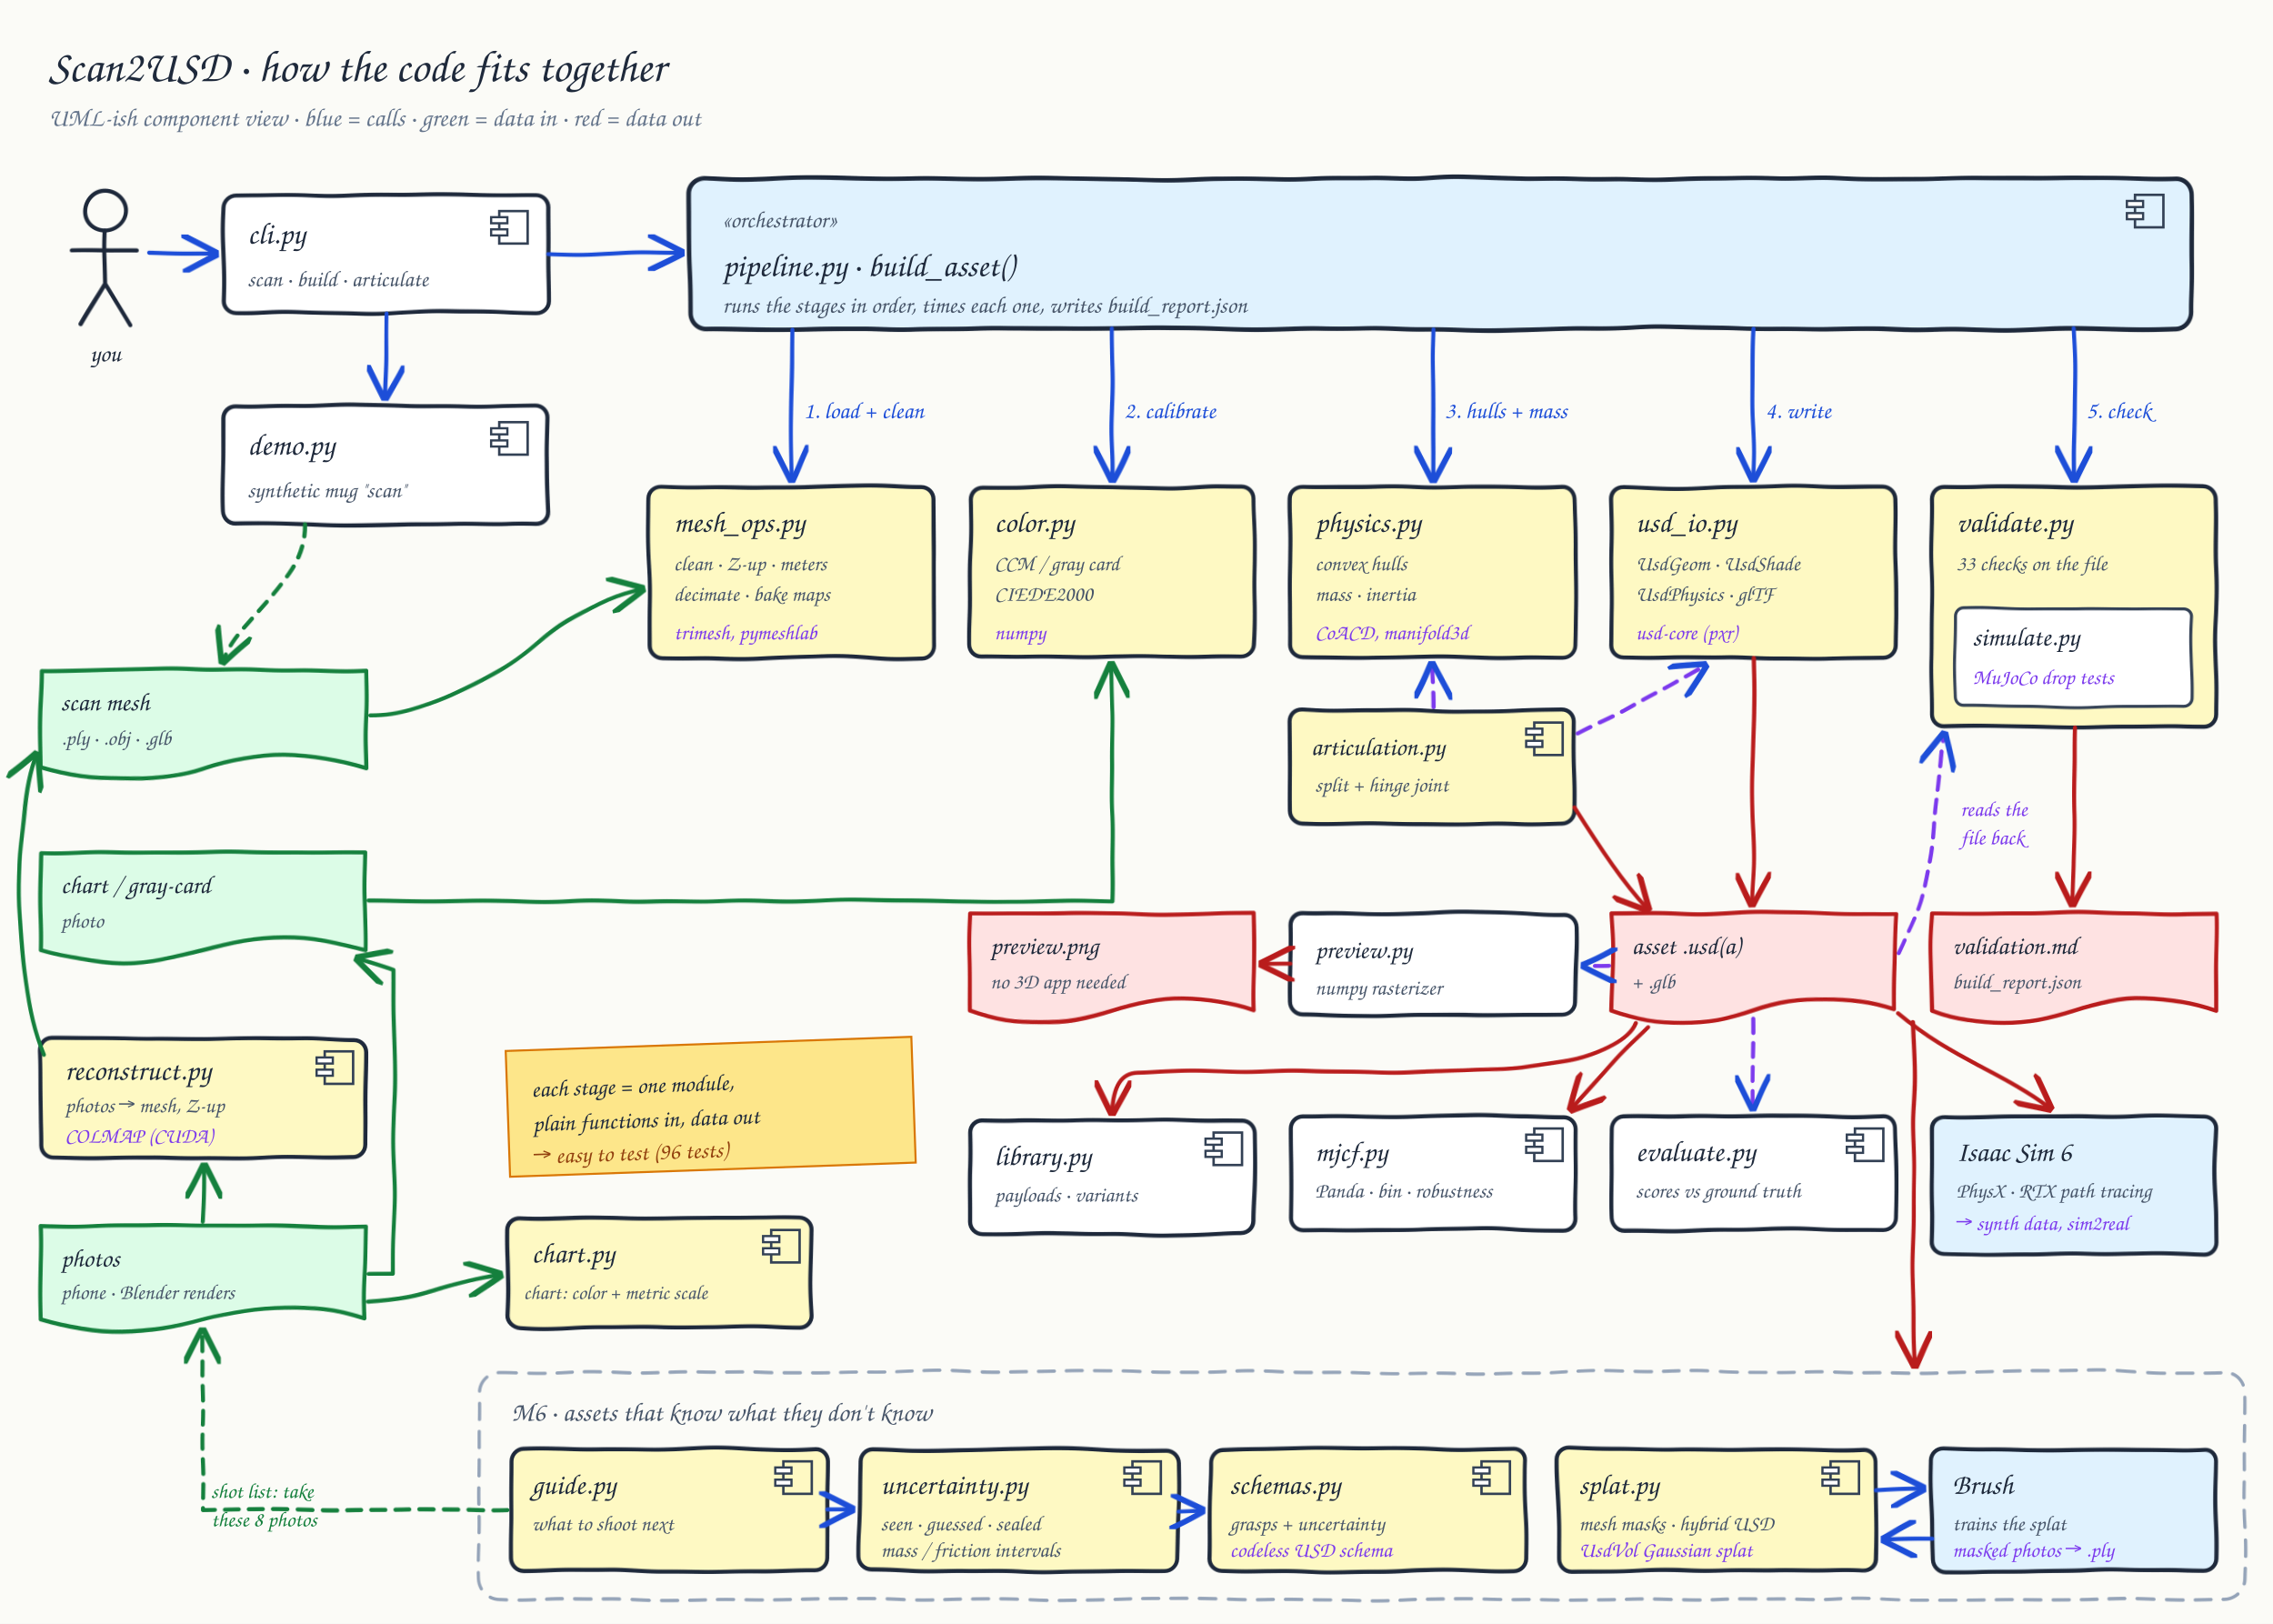
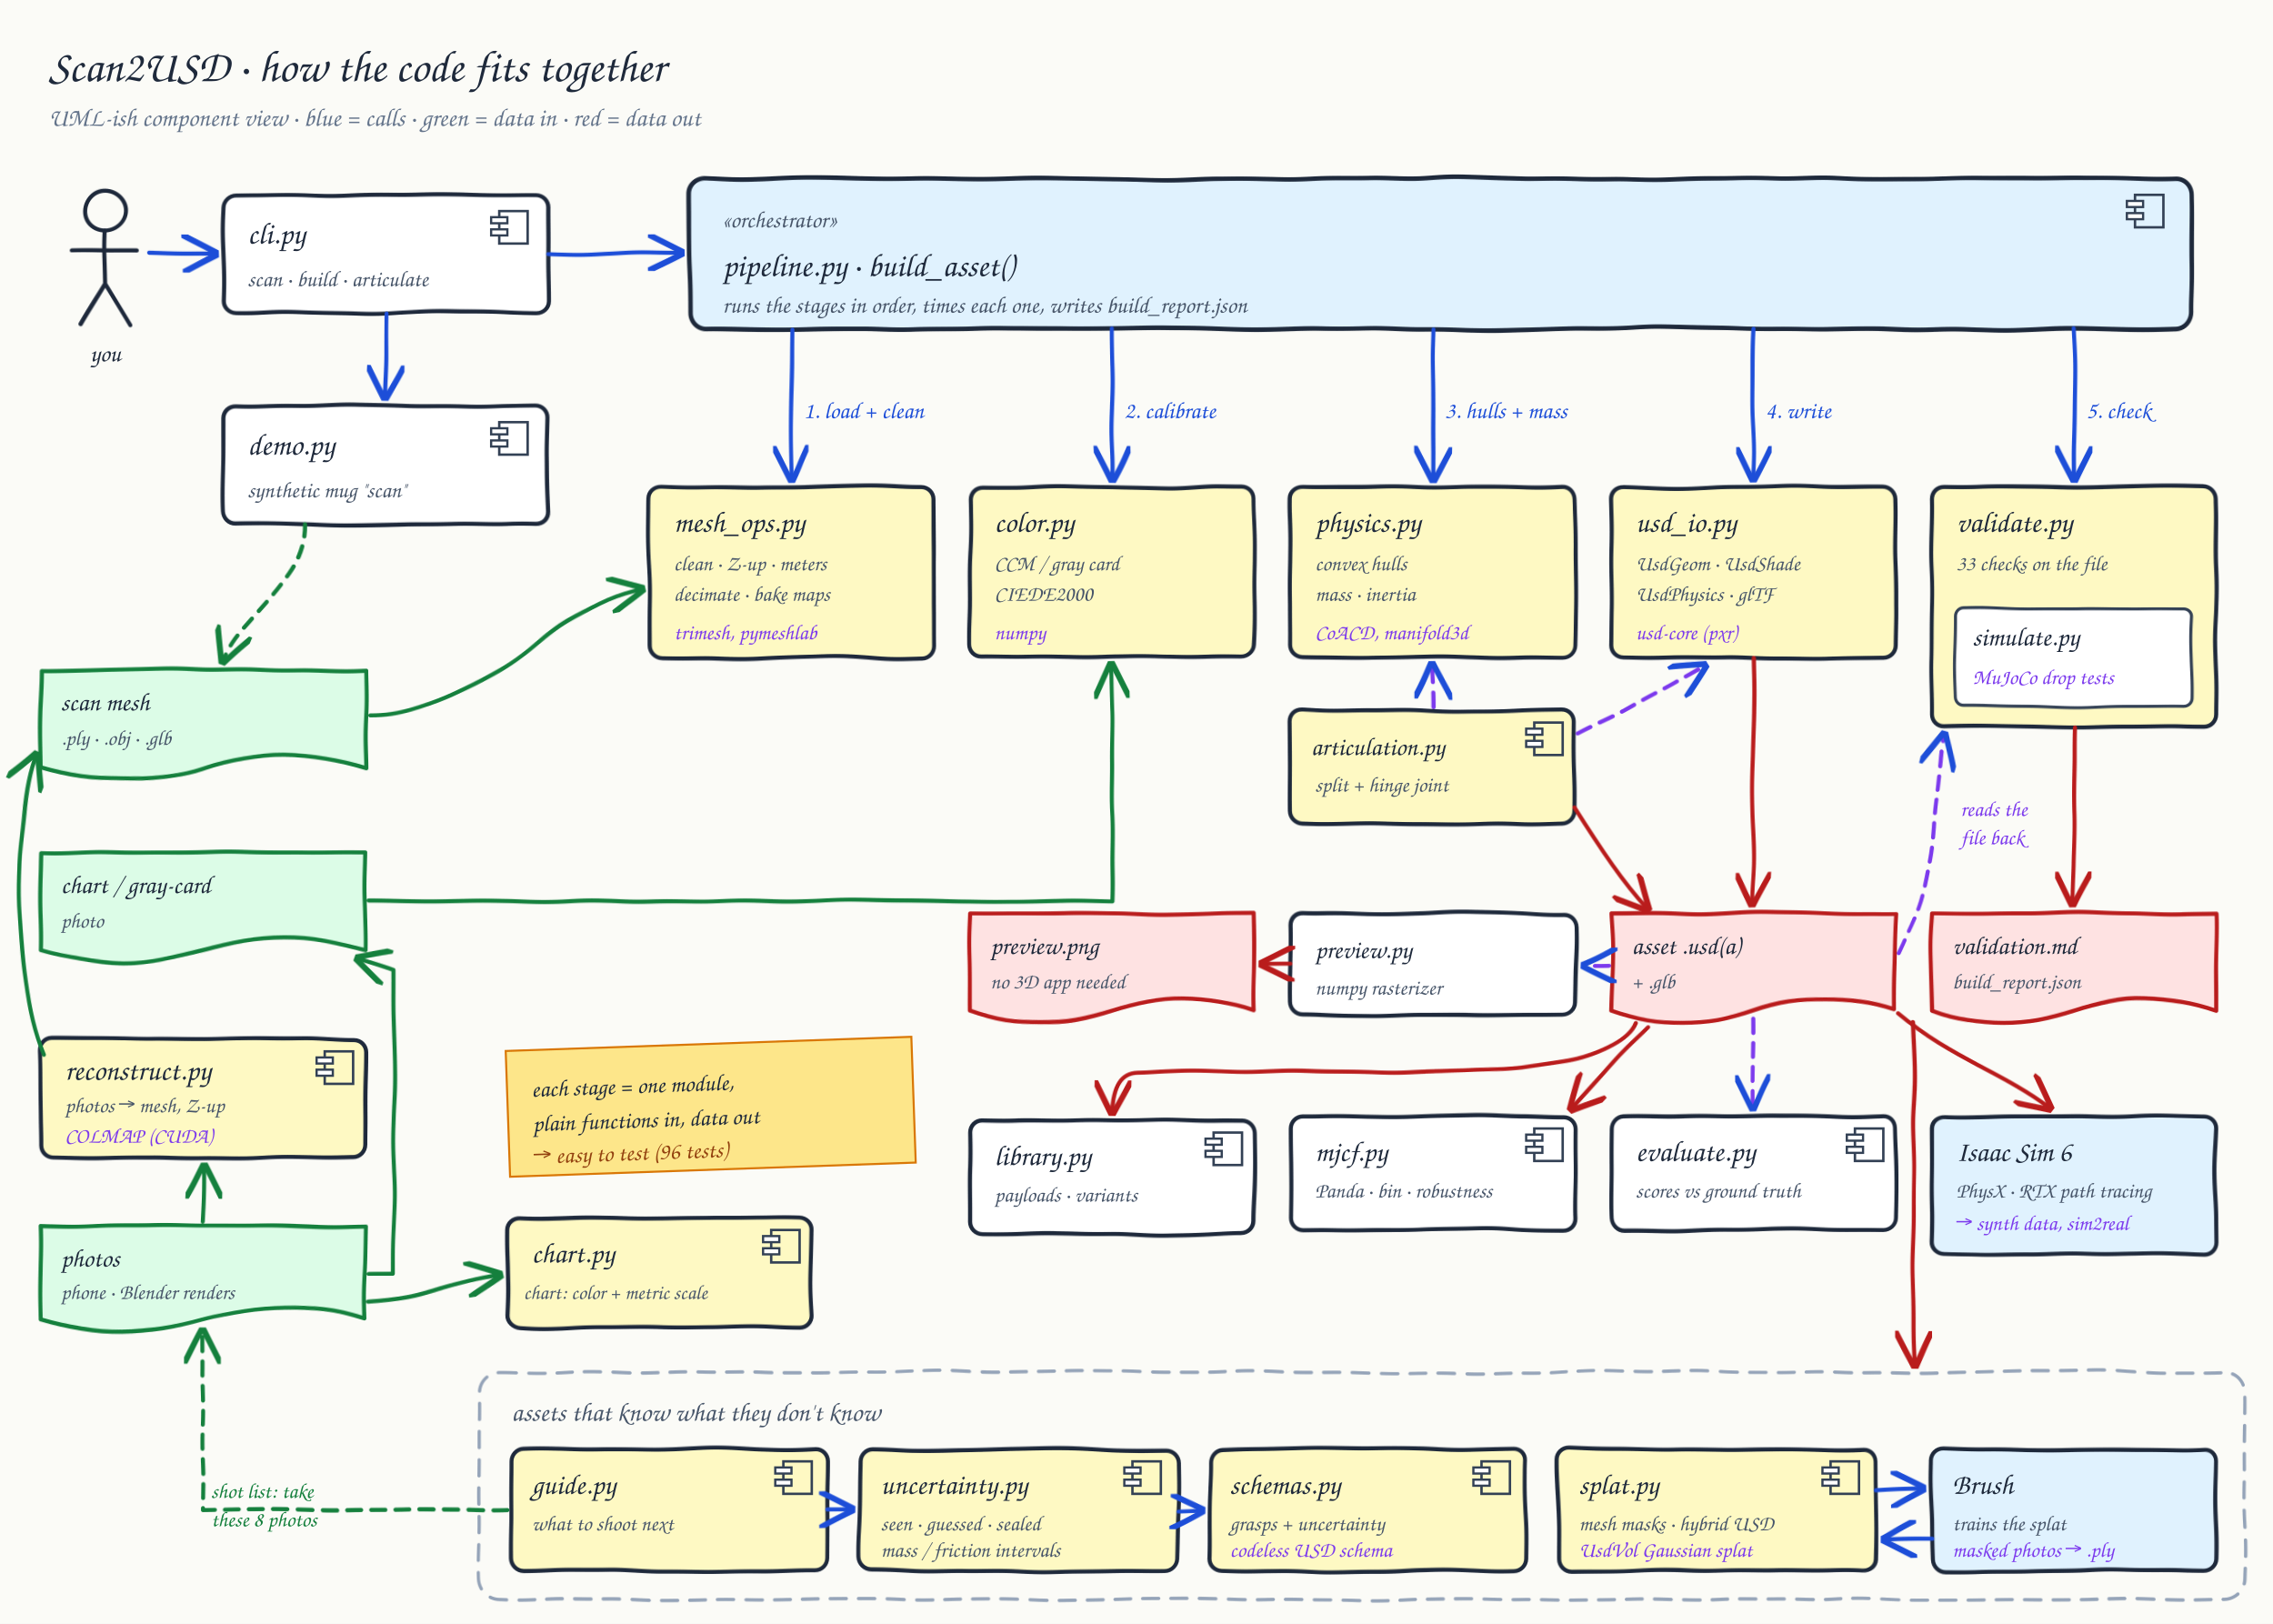
<svg xmlns="http://www.w3.org/2000/svg" viewBox="0 0 1120 800" font-family="'Segoe Print', 'Comic Sans MS', cursive">
  <defs>
    <filter id="marker" x="-5%" y="-5%" width="110%" height="110%">
      <feTurbulence type="fractalNoise" baseFrequency="0.02" numOctaves="2" seed="3" />
      <feDisplacementMap in="SourceGraphic" scale="3" />
    </filter>
    <marker id="arrow" viewBox="0 0 10 10" refX="9" refY="5" markerWidth="9" markerHeight="9" orient="auto-start-reverse">
      <path d="M0,0 L10,5 L0,10" fill="none" stroke="#1d4ed8" stroke-width="1.6" />
    </marker>
    <marker id="arrowg" viewBox="0 0 10 10" refX="9" refY="5" markerWidth="9" markerHeight="9" orient="auto-start-reverse">
      <path d="M0,0 L10,5 L0,10" fill="none" stroke="#15803d" stroke-width="1.6" />
    </marker>
    <marker id="arrowr" viewBox="0 0 10 10" refX="9" refY="5" markerWidth="9" markerHeight="9" orient="auto-start-reverse">
      <path d="M0,0 L10,5 L0,10" fill="none" stroke="#b91c1c" stroke-width="1.6" />
    </marker>
    <g id="cmp">
      <rect x="0" y="0" width="14" height="16" fill="none" stroke="#334155" stroke-width="1.2" />
      <rect x="-4" y="3" width="8" height="3" fill="#fff" stroke="#334155" stroke-width="1.1" />
      <rect x="-4" y="9" width="8" height="3" fill="#fff" stroke="#334155" stroke-width="1.1" />
    </g>
  </defs>
  <rect width="1120" height="800" fill="#fbfbf7" />
  <text x="24" y="40" font-size="22" fill="#1e293b">Scan2USD · how the code fits together</text>
  <text x="24" y="62" font-size="12.5" fill="#64748b">UML-ish component view · blue = calls · green = data in · red = data out</text>
  <g filter="url(#marker)" stroke-linecap="round" stroke-linejoin="round">
    <g stroke="#1e293b" stroke-width="2" fill="none">
      <circle cx="52" cy="104" r="10" />
      <path d="M52,114 V140 M36,124 H68 M52,140 L40,160 M52,140 L64,160" />
    </g>
    <rect x="110" y="96" width="160" height="58" rx="6" fill="#ffffff" stroke="#1e293b" stroke-width="2" />
    <rect x="110" y="200" width="160" height="58" rx="6" fill="#ffffff" stroke="#1e293b" stroke-width="2" />
    <rect x="340" y="88" width="740" height="74" rx="8" fill="#e0f2fe" stroke="#1e293b" stroke-width="2.2" />
    <rect x="320" y="240" width="140" height="84" rx="6" fill="#fef9c3" stroke="#1e293b" stroke-width="2" />
    <rect x="478" y="240" width="140" height="84" rx="6" fill="#fef9c3" stroke="#1e293b" stroke-width="2" />
    <rect x="636" y="240" width="140" height="84" rx="6" fill="#fef9c3" stroke="#1e293b" stroke-width="2" />
    <rect x="794" y="240" width="140" height="84" rx="6" fill="#fef9c3" stroke="#1e293b" stroke-width="2" />
    <rect x="952" y="240" width="140" height="118" rx="6" fill="#fef9c3" stroke="#1e293b" stroke-width="2" />
    <rect x="964" y="300" width="116" height="48" rx="4" fill="#ffffff" stroke="#334155" stroke-width="1.5" />
    <path d="M20,330 H180 V378 Q140,366 100,378 Q60,390 20,378 Z" fill="#dcfce7" stroke="#15803d" stroke-width="2" />
    <path d="M20,420 H180 V468 Q140,456 100,468 Q60,480 20,468 Z" fill="#dcfce7" stroke="#15803d" stroke-width="2" />
    <path d="M794,450 H934 V498 Q899,486 864,498 Q829,510 794,498 Z" fill="#fee2e2" stroke="#b91c1c" stroke-width="2" />
    <path d="M952,450 H1092 V498 Q1057,486 1022,498 Q987,510 952,498 Z" fill="#fee2e2" stroke="#b91c1c" stroke-width="2" />
    <path d="M478,450 H618 V498 Q583,486 548,498 Q513,510 478,498 Z" fill="#fee2e2" stroke="#b91c1c" stroke-width="2" />
    <rect x="636" y="450" width="140" height="50" rx="6" fill="#ffffff" stroke="#1e293b" stroke-width="2" />
    <rect x="794" y="550" width="140" height="56" rx="6" fill="#ffffff" stroke="#1e293b" stroke-width="2" />
    <rect x="952" y="550" width="140" height="68" rx="6" fill="#e0f2fe" stroke="#1e293b" stroke-width="2" />
    <rect x="636" y="350" width="140" height="56" rx="6" fill="#fef9c3" stroke="#1e293b" stroke-width="2" />
    <rect x="636" y="550" width="140" height="56" rx="6" fill="#ffffff" stroke="#1e293b" stroke-width="2" />
    <rect x="478" y="552" width="140" height="56" rx="6" fill="#ffffff" stroke="#1e293b" stroke-width="2" />
    <rect x="250" y="600" width="150" height="54" rx="6" fill="#fef9c3" stroke="#1e293b" stroke-width="2" />
    <rect x="20" y="512" width="160" height="58" rx="6" fill="#fef9c3" stroke="#1e293b" stroke-width="2" />
    <path d="M20,604 H180 V650 Q140,638 100,650 Q60,662 20,650 Z" fill="#dcfce7" stroke="#15803d" stroke-width="2" />
    <g stroke="#1d4ed8" stroke-width="2" fill="none">
      <path d="M74,125 H106" marker-end="url(#arrow)" />
      <path d="M270,125 H336" marker-end="url(#arrow)" />
      <path d="M190,154 V196" marker-end="url(#arrow)" />
      <path d="M390,162 V236" marker-end="url(#arrow)" />
      <path d="M548,162 V236" marker-end="url(#arrow)" />
      <path d="M706,162 V236" marker-end="url(#arrow)" />
      <path d="M864,162 V236" marker-end="url(#arrow)" />
      <path d="M1022,162 V236" marker-end="url(#arrow)" />
    </g>
    <g stroke="#15803d" stroke-width="2" fill="none">
      <path d="M182,352 C240,352 270,300 316,290" marker-end="url(#arrowg)" />
      <path d="M182,444 H548 V328" marker-end="url(#arrowg)" />
      <path d="M150,258 C150,290 120,300 110,326" stroke-dasharray="6 5" marker-end="url(#arrowg)" />
      <path d="M100,602 V574" marker-end="url(#arrowg)" />
      <path d="M182,628 H194 V478 L176,472" marker-end="url(#arrowg)" />
      <path d="M22,520 C6,480 6,400 18,372" marker-end="url(#arrowg)" />
      <path d="M182,642 C210,640 225,632 246,628" marker-end="url(#arrowg)" />
    </g>
    <g stroke="#b91c1c" stroke-width="2" fill="none">
      <path d="M864,324 V446" marker-end="url(#arrowr)" />
      <path d="M1022,358 V446" marker-end="url(#arrowr)" />
      <path d="M636,475 H622" marker-end="url(#arrowr)" />
      <path d="M864,502 V546" stroke="#7c3aed" stroke-dasharray="7 5" marker-end="url(#arrow)" />
      <path d="M936,500 C960,520 990,530 1010,546" marker-end="url(#arrowr)" />
      <path d="M812,506 C795,525 785,535 774,546" marker-end="url(#arrowr)" />
      <path d="M806,504 C800,522 760,528 700,528 H560 Q548,528 548,548" marker-end="url(#arrowr)" />
      <path d="M776,398 C790,420 800,435 812,448" marker-end="url(#arrowr)" />
    </g>
    <g stroke="#7c3aed" stroke-width="2" fill="none" stroke-dasharray="7 5">
      <path d="M936,470 C960,420 950,390 958,362" marker-end="url(#arrow)" />
      <path d="M792,475 H780" marker-end="url(#arrow)" />
      <path d="M706,348 V328" marker-end="url(#arrow)" />
      <path d="M778,362 C800,350 820,340 840,328" marker-end="url(#arrow)" />
    </g>
  </g>
  <g fill="#1e293b" font-size="13">
    <text x="52" y="178" text-anchor="middle" font-size="12">you</text>
    <use href="#cmp" x="246" y="104" />
    <text x="122" y="120" font-size="15">cli.py</text>
    <text x="122" y="141" font-size="11" fill="#475569">scan · build · articulate</text>
    <use href="#cmp" x="246" y="208" />
    <text x="122" y="224" font-size="15">demo.py</text>
    <text x="122" y="245" font-size="11" fill="#475569">synthetic mug "scan"</text>
    <use href="#cmp" x="1052" y="96" />
    <text x="356" y="112" font-size="11.5" fill="#475569">«orchestrator»</text>
    <text x="356" y="136" font-size="16">pipeline.py · build_asset()</text>
    <text x="356" y="154" font-size="11.5" fill="#475569">runs the stages in order, times each one, writes build_report.json</text>
    <g font-size="11.5" fill="#1d4ed8">
      <text x="396" y="206">1. load + clean</text>
      <text x="554" y="206">2. calibrate</text>
      <text x="712" y="206">3. hulls + mass</text>
      <text x="870" y="206">4. write</text>
      <text x="1028" y="206">5. check</text>
    </g>
    <g font-size="14.5">
      <text x="332" y="262">mesh_ops.py</text>
      <text x="490" y="262">color.py</text>
      <text x="648" y="262">physics.py</text>
      <text x="806" y="262">usd_io.py</text>
      <text x="964" y="262">validate.py</text>
    </g>
    <g font-size="10.5" fill="#475569">
      <text x="332" y="281">clean · Z-up · meters</text>
      <text x="332" y="296">decimate · bake maps</text>
      <text x="332" y="315" fill="#7c3aed">trimesh, pymeshlab</text>
      <text x="490" y="281">CCM / gray card</text>
      <text x="490" y="296">CIEDE2000</text>
      <text x="490" y="315" fill="#7c3aed">numpy</text>
      <text x="648" y="281">convex hulls</text>
      <text x="648" y="296">mass · inertia</text>
      <text x="648" y="315" fill="#7c3aed">CoACD, manifold3d</text>
      <text x="806" y="281">UsdGeom · UsdShade</text>
      <text x="806" y="296">UsdPhysics · glTF</text>
      <text x="806" y="315" fill="#7c3aed">usd-core (pxr)</text>
      <text x="964" y="281">33 checks on the file</text>
      <text x="972" y="318" font-size="13" fill="#1e293b">simulate.py</text>
      <text x="972" y="337" fill="#7c3aed">MuJoCo drop tests</text>
    </g>
    <g font-size="12.5">
      <text x="30" y="350">scan mesh</text>
      <text x="30" y="367" font-size="10.5" fill="#475569">.ply · .obj · .glb</text>
      <text x="30" y="440">chart / gray-card</text>
      <text x="30" y="457" font-size="10.5" fill="#475569">photo</text>
      <text x="804" y="470">asset .usd(a)</text>
      <text x="804" y="487" font-size="10.5" fill="#475569">+ .glb</text>
      <text x="962" y="470">validation.md</text>
      <text x="962" y="487" font-size="10.5" fill="#475569">build_report.json</text>
      <text x="488" y="470">preview.png</text>
      <text x="488" y="487" font-size="10.5" fill="#475569">no 3D app needed</text>
      <text x="648" y="472">preview.py</text>
      <text x="648" y="490" font-size="10.5" fill="#475569">numpy rasterizer</text>
    </g>
    <text x="966" y="402" font-size="10.5" fill="#7c3aed">reads the</text>
    <text x="966" y="416" font-size="10.5" fill="#7c3aed">file back</text>
    <use href="#cmp" x="160" y="518" />
    <text x="32" y="532" font-size="14.5">reconstruct.py</text>
    <text x="32" y="548" font-size="10.5" fill="#475569">photos → mesh, Z-up</text>
    <text x="32" y="563" font-size="10.5" fill="#7c3aed">COLMAP (CUDA)</text>
    <text x="30" y="624" font-size="12.5">photos</text>
    <text x="30" y="640" font-size="10.5" fill="#475569">phone · Blender renders</text>
    <use href="#cmp" x="914" y="556" />
    <text x="806" y="572" font-size="14.5">evaluate.py</text>
    <text x="806" y="590" font-size="10.5" fill="#475569">scores vs ground truth</text>
    <use href="#cmp" x="380" y="606" />
    <text x="262" y="622" font-size="14">chart.py</text>
    <text x="258" y="640" font-size="10" fill="#475569">chart: color + metric scale</text>
    <text x="964" y="572" font-size="14">Isaac Sim 6</text>
    <text x="964" y="590" font-size="10.5" fill="#475569">PhysX · RTX path tracing</text>
    <text x="964" y="606" font-size="10.5" fill="#7c3aed">→ synth data, sim2real</text>
    <use href="#cmp" x="756" y="356" />
    <text x="646" y="372" font-size="12.5">articulation.py</text>
    <text x="648" y="390" font-size="10.5" fill="#475569">split + hinge joint</text>
    <use href="#cmp" x="756" y="556" />
    <text x="648" y="572" font-size="14">mjcf.py</text>
    <use href="#cmp" x="598" y="558" />
    <text x="490" y="574" font-size="14">library.py</text>
    <text x="490" y="592" font-size="10.5" fill="#475569">payloads · variants</text>
    <text x="648" y="590" font-size="10.5" fill="#475569">Panda · bin · robustness</text>
    <g transform="rotate(-2 330 540)">
      <rect x="250" y="515" width="200" height="62" fill="#fde68a" stroke="#d97706" stroke-width="1" />
      <text x="262" y="538" font-size="11.5">each stage = one module,</text>
      <text x="262" y="555" font-size="11.5">plain functions in, data out</text>
      <text x="262" y="571" font-size="11.5" fill="#92400e">→ easy to test (96 tests)</text>
    </g>
  </g>
  <g filter="url(#marker)" stroke-linecap="round" stroke-linejoin="round">
    <rect x="236" y="676" width="870" height="112" rx="10" fill="none" stroke="#94a3b8" stroke-width="1.6" stroke-dasharray="8 6" />
    <rect x="252" y="714" width="156" height="60" rx="6" fill="#fef9c3" stroke="#1e293b" stroke-width="2" />
    <rect x="424" y="714" width="156" height="60" rx="6" fill="#fef9c3" stroke="#1e293b" stroke-width="2" />
    <rect x="596" y="714" width="156" height="60" rx="6" fill="#fef9c3" stroke="#1e293b" stroke-width="2" />
    <rect x="768" y="714" width="156" height="60" rx="6" fill="#fef9c3" stroke="#1e293b" stroke-width="2" />
    <rect x="952" y="714" width="140" height="60" rx="6" fill="#e0f2fe" stroke="#1e293b" stroke-width="2" />
    <g stroke="#b91c1c" stroke-width="2" fill="none">
      <path d="M943,504 V672" marker-end="url(#arrowr)" />
    </g>
    <g stroke="#1d4ed8" stroke-width="2" fill="none">
      <path d="M408,744 H420" marker-end="url(#arrow)" />
      <path d="M580,744 H592" marker-end="url(#arrow)" />
      <path d="M924,734 H948" marker-end="url(#arrow)" />
      <path d="M952,758 H928" marker-end="url(#arrow)" />
    </g>
    <g stroke="#15803d" stroke-width="2" fill="none" stroke-dasharray="7 5">
      <path d="M250,744 H100 V656" marker-end="url(#arrowg)" />
    </g>
  </g>
  <g fill="#1e293b" font-size="13">
-     <text x="252" y="700" font-size="13" fill="#475569">M6 · assets that know what they don't know</text>
+     <text x="252" y="700" font-size="13" fill="#475569">assets that know what they don't know</text>
    <text x="104" y="738" font-size="10.5" fill="#15803d">shot list: take</text>
    <text x="104" y="752" font-size="10.5" fill="#15803d">these 8 photos</text>
    <use href="#cmp" x="386" y="720" />
    <text x="262" y="736" font-size="14">guide.py</text>
    <text x="262" y="754" font-size="10.5" fill="#475569">what to shoot next</text>
    <use href="#cmp" x="558" y="720" />
    <text x="434" y="736" font-size="14">uncertainty.py</text>
    <text x="434" y="754" font-size="10.5" fill="#475569">seen · guessed · sealed</text>
    <text x="434" y="767" font-size="10.5" fill="#475569">mass / friction intervals</text>
    <use href="#cmp" x="730" y="720" />
    <text x="606" y="736" font-size="14">schemas.py</text>
    <text x="606" y="754" font-size="10.5" fill="#475569">grasps + uncertainty</text>
    <text x="606" y="767" font-size="10.5" fill="#7c3aed">codeless USD schema</text>
    <use href="#cmp" x="902" y="720" />
    <text x="778" y="736" font-size="14">splat.py</text>
    <text x="778" y="754" font-size="10.5" fill="#475569">mesh masks · hybrid USD</text>
    <text x="778" y="767" font-size="10.5" fill="#7c3aed">UsdVol Gaussian splat</text>
    <text x="962" y="736" font-size="14">Brush</text>
    <text x="962" y="754" font-size="10.5" fill="#475569">trains the splat</text>
    <text x="962" y="767" font-size="10.5" fill="#7c3aed">masked photos → .ply</text>
  </g>
</svg>
